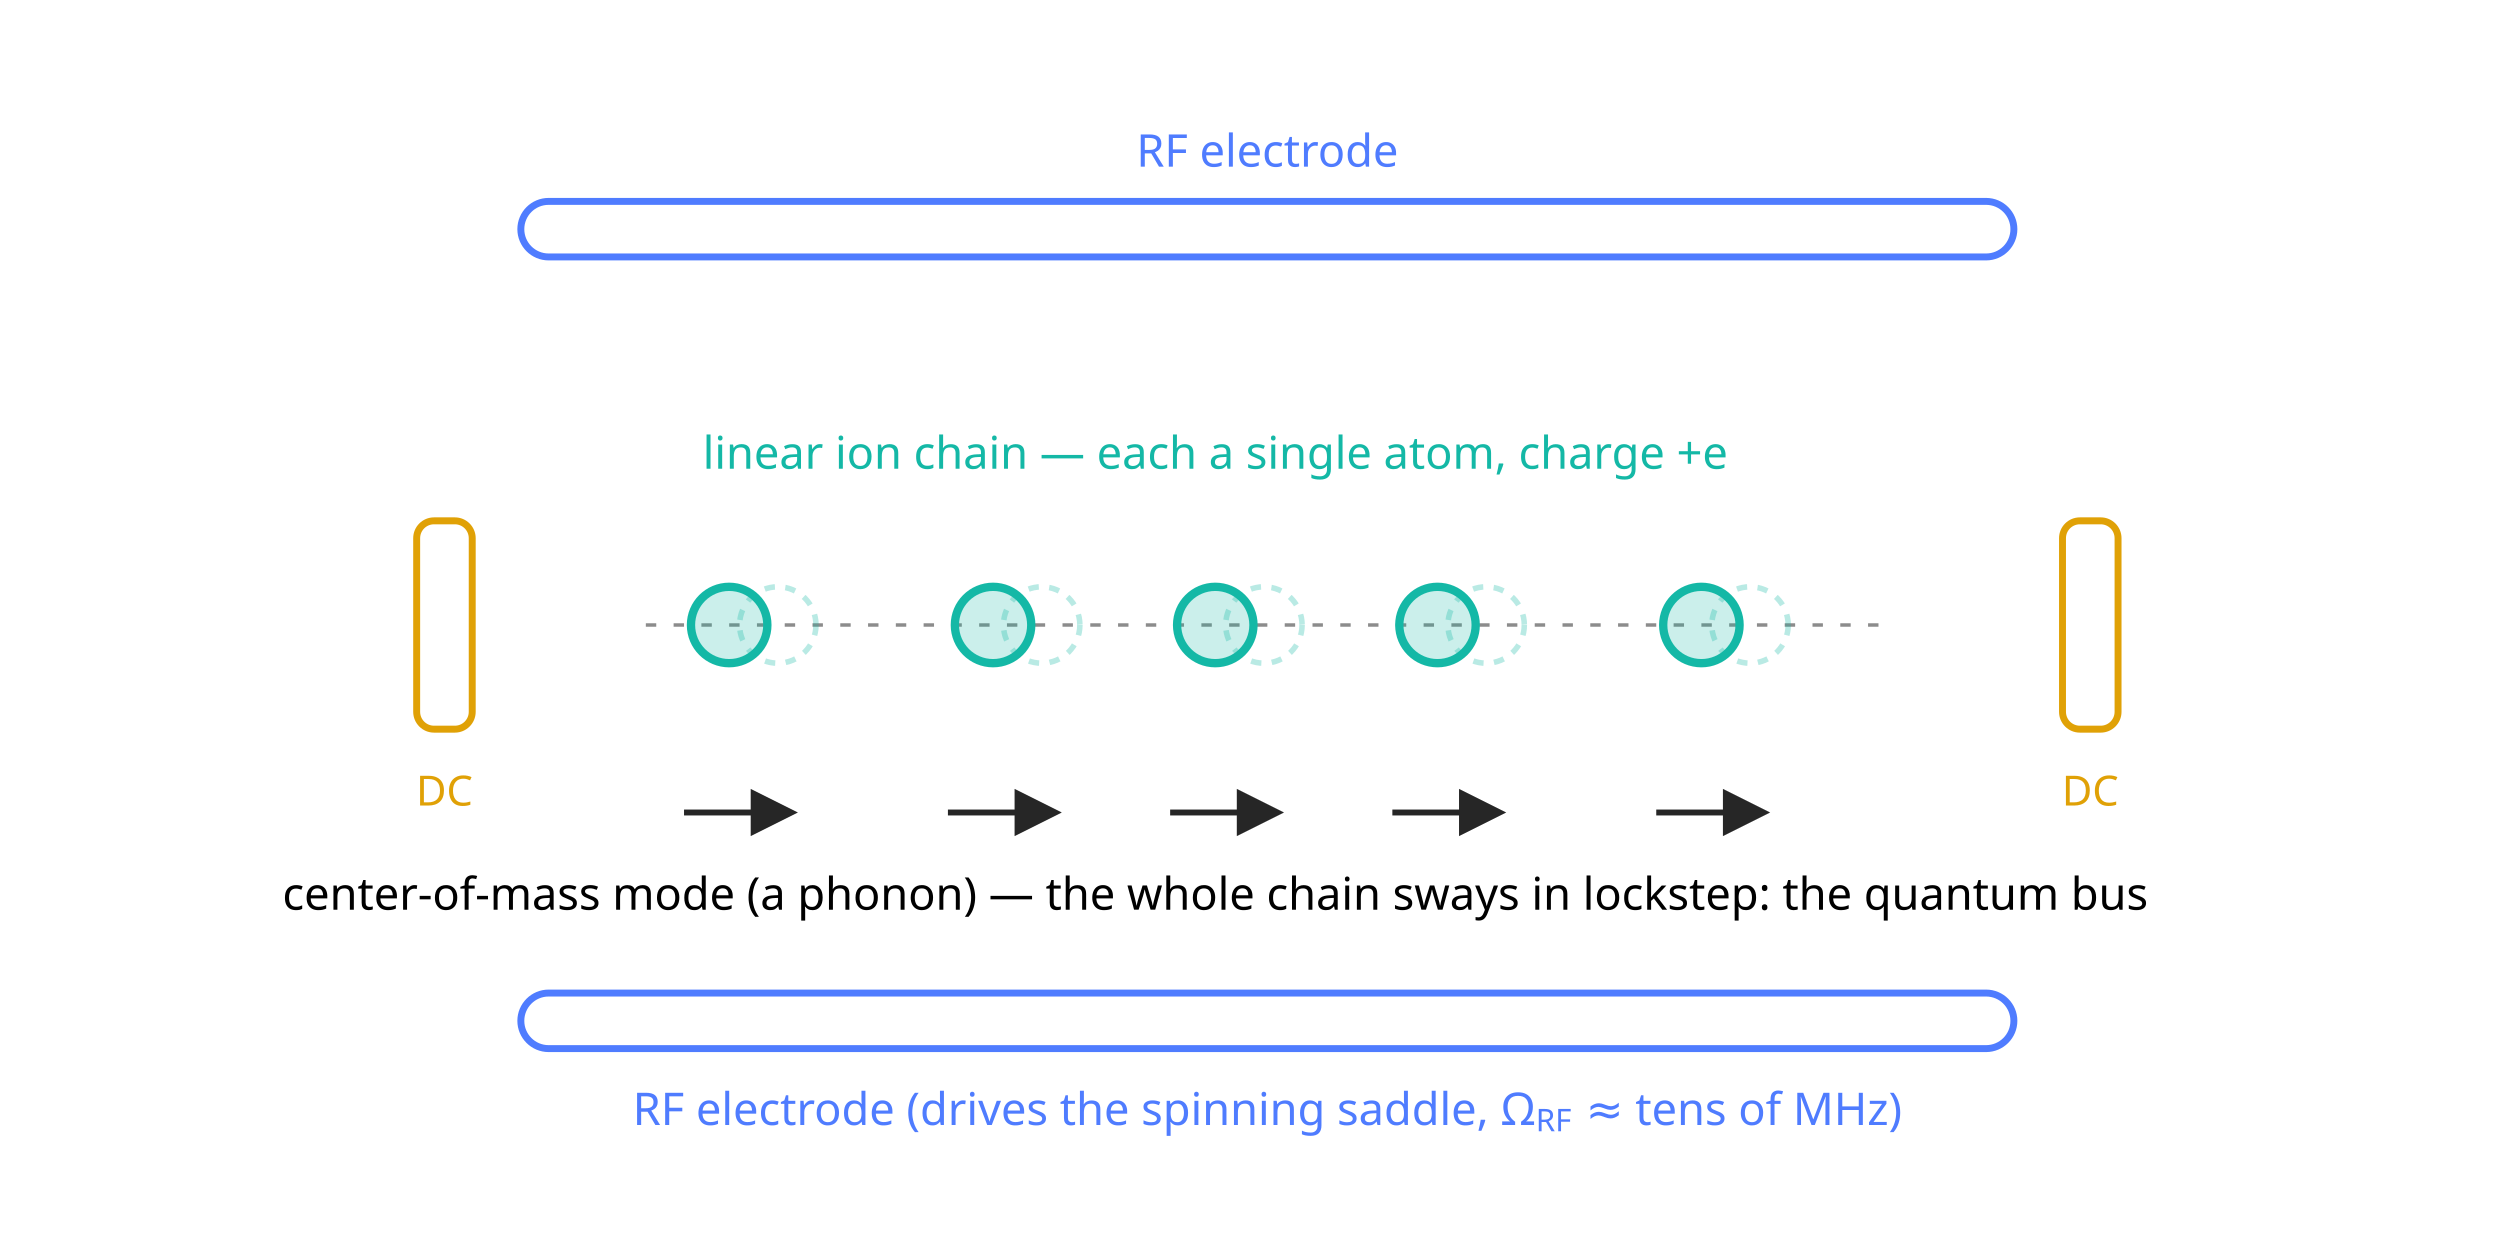
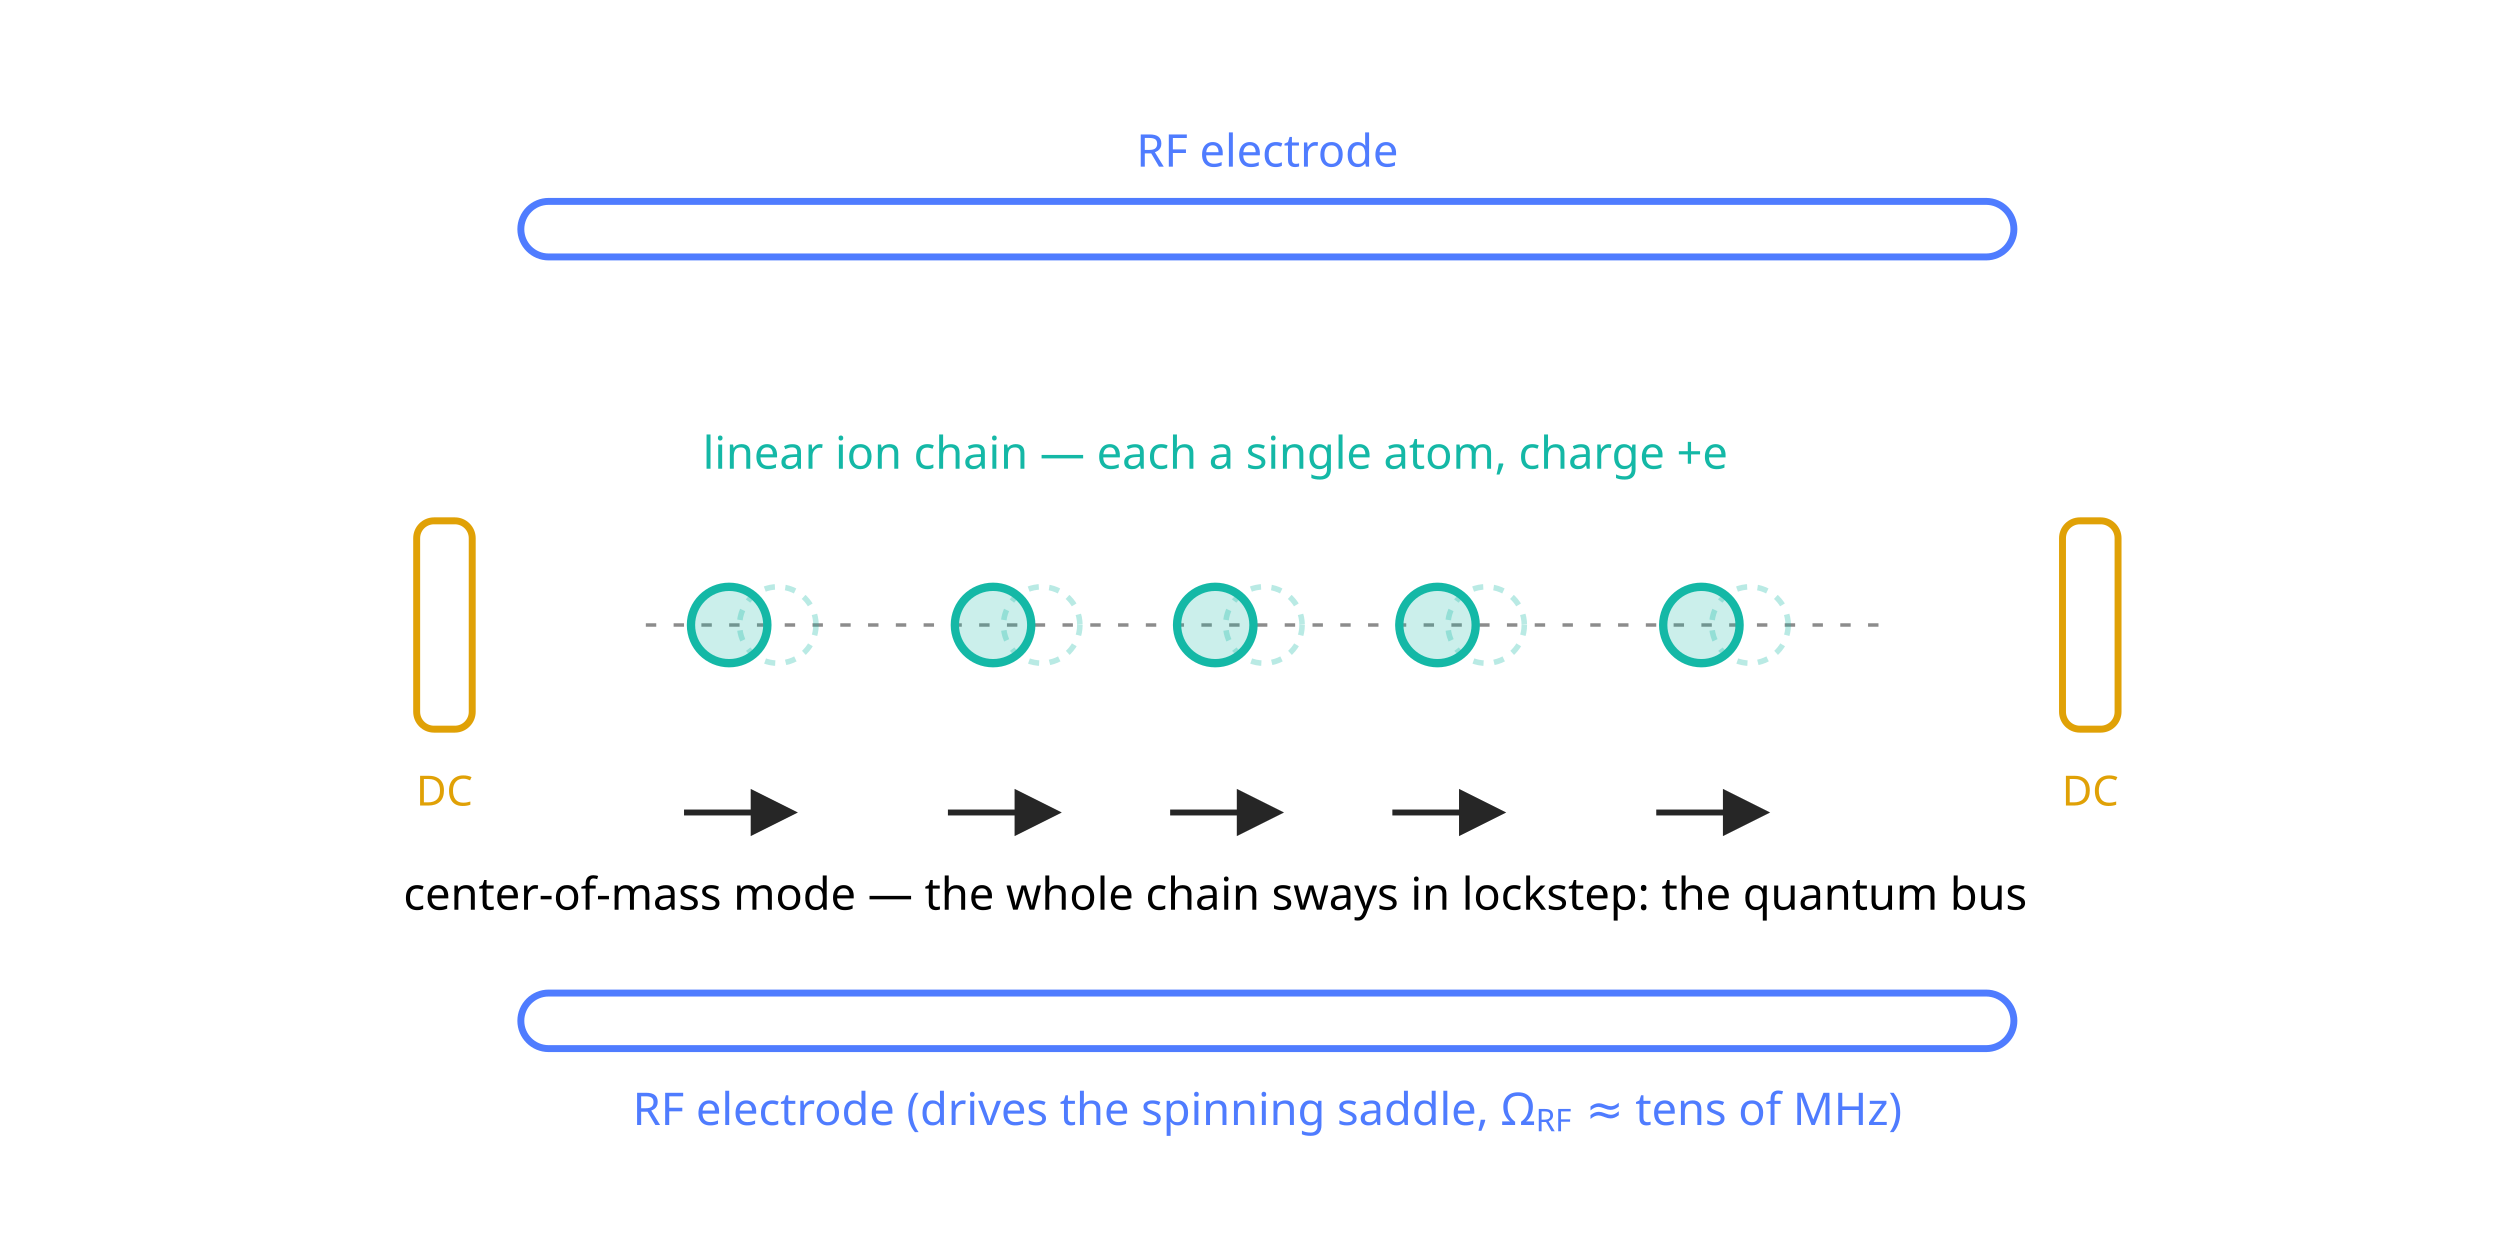
<svg xmlns="http://www.w3.org/2000/svg" viewBox="0 0 720 360" role="img" aria-label="A linear Paul trap holding a chain of five ions. Two horizontal radio-frequency electrode rails run above and below the chain; amber DC endcap electrodes cap the left and right ends. Five teal ions sit along the central axis, slightly crowded toward the middle. Beneath them, equal arrows under every ion show the chain's center-of-mass vibration, the shared phonon bus, with faint ghost positions marking the uniform displacement." style="width:100%; height:auto; font-family:sans-serif;">
  <defs>
    <marker id="t1a" markerWidth="8" markerHeight="8" refX="4" refY="4" orient="auto">
      <path d="M0 0 L8 4 L0 8 Z" fill="currentColor" />
    </marker>
  </defs>
  <rect x="150" y="58" width="430" height="16" rx="8" fill="none" stroke="#4f7cff" stroke-width="2" />
  <rect x="150" y="286" width="430" height="16" rx="8" fill="none" stroke="#4f7cff" stroke-width="2" />
  <text x="365" y="48" fill="#4f7cff" font-size="13" text-anchor="middle">RF electrode</text>
  <text x="365" y="324" fill="#4f7cff" font-size="13" text-anchor="middle">RF electrode (drives the spinning saddle, Ω<tspan baseline-shift="sub" font-size="9">RF</tspan> ≈ tens of MHz)</text>
  <rect x="120" y="150" width="16" height="60" rx="5" fill="none" stroke="#e0a106" stroke-width="2" />
  <rect x="594" y="150" width="16" height="60" rx="5" fill="none" stroke="#e0a106" stroke-width="2" />
  <text x="128" y="232" fill="#e0a106" font-size="12" text-anchor="middle">DC</text>
  <text x="602" y="232" fill="#e0a106" font-size="12" text-anchor="middle">DC</text>
  <line x1="186" y1="180" x2="544" y2="180" stroke="currentColor" stroke-width="1" stroke-dasharray="3 5" opacity="0.45" />
  <g opacity="0.3">
    <circle cx="224" cy="180" r="11" fill="none" stroke="#14b8a6" stroke-width="1.6" stroke-dasharray="3 3" />
    <circle cx="300" cy="180" r="11" fill="none" stroke="#14b8a6" stroke-width="1.6" stroke-dasharray="3 3" />
    <circle cx="364" cy="180" r="11" fill="none" stroke="#14b8a6" stroke-width="1.6" stroke-dasharray="3 3" />
    <circle cx="428" cy="180" r="11" fill="none" stroke="#14b8a6" stroke-width="1.6" stroke-dasharray="3 3" />
    <circle cx="504" cy="180" r="11" fill="none" stroke="#14b8a6" stroke-width="1.6" stroke-dasharray="3 3" />
  </g>
  <g>
    <circle cx="210" cy="180" r="11" fill="#14b8a6" fill-opacity="0.22" stroke="#14b8a6" stroke-width="2.4" />
    <circle cx="286" cy="180" r="11" fill="#14b8a6" fill-opacity="0.22" stroke="#14b8a6" stroke-width="2.4" />
    <circle cx="350" cy="180" r="11" fill="#14b8a6" fill-opacity="0.22" stroke="#14b8a6" stroke-width="2.4" />
    <circle cx="414" cy="180" r="11" fill="#14b8a6" fill-opacity="0.22" stroke="#14b8a6" stroke-width="2.4" />
    <circle cx="490" cy="180" r="11" fill="#14b8a6" fill-opacity="0.22" stroke="#14b8a6" stroke-width="2.4" />
  </g>
  <text x="350" y="135" fill="#14b8a6" font-size="13" text-anchor="middle">linear ion chain — each a single atom, charge +e</text>
  <g opacity="0.85">
    <line x1="197" y1="234" x2="223" y2="234" stroke="currentColor" stroke-width="1.7" marker-end="url(#t1a)" />
    <line x1="273" y1="234" x2="299" y2="234" stroke="currentColor" stroke-width="1.7" marker-end="url(#t1a)" />
    <line x1="337" y1="234" x2="363" y2="234" stroke="currentColor" stroke-width="1.7" marker-end="url(#t1a)" />
    <line x1="401" y1="234" x2="427" y2="234" stroke="currentColor" stroke-width="1.7" marker-end="url(#t1a)" />
    <line x1="477" y1="234" x2="503" y2="234" stroke="currentColor" stroke-width="1.7" marker-end="url(#t1a)" />
  </g>
-   <text x="350" y="262" fill="currentColor" font-size="13" text-anchor="middle">center-of-mass mode (a phonon) — the whole chain sways in lockstep: the quantum bus</text>
+   <text x="350" y="262" fill="currentColor" font-size="13" text-anchor="middle">center-of-mass mode — the whole chain sways in lockstep: the quantum bus</text>
</svg>
